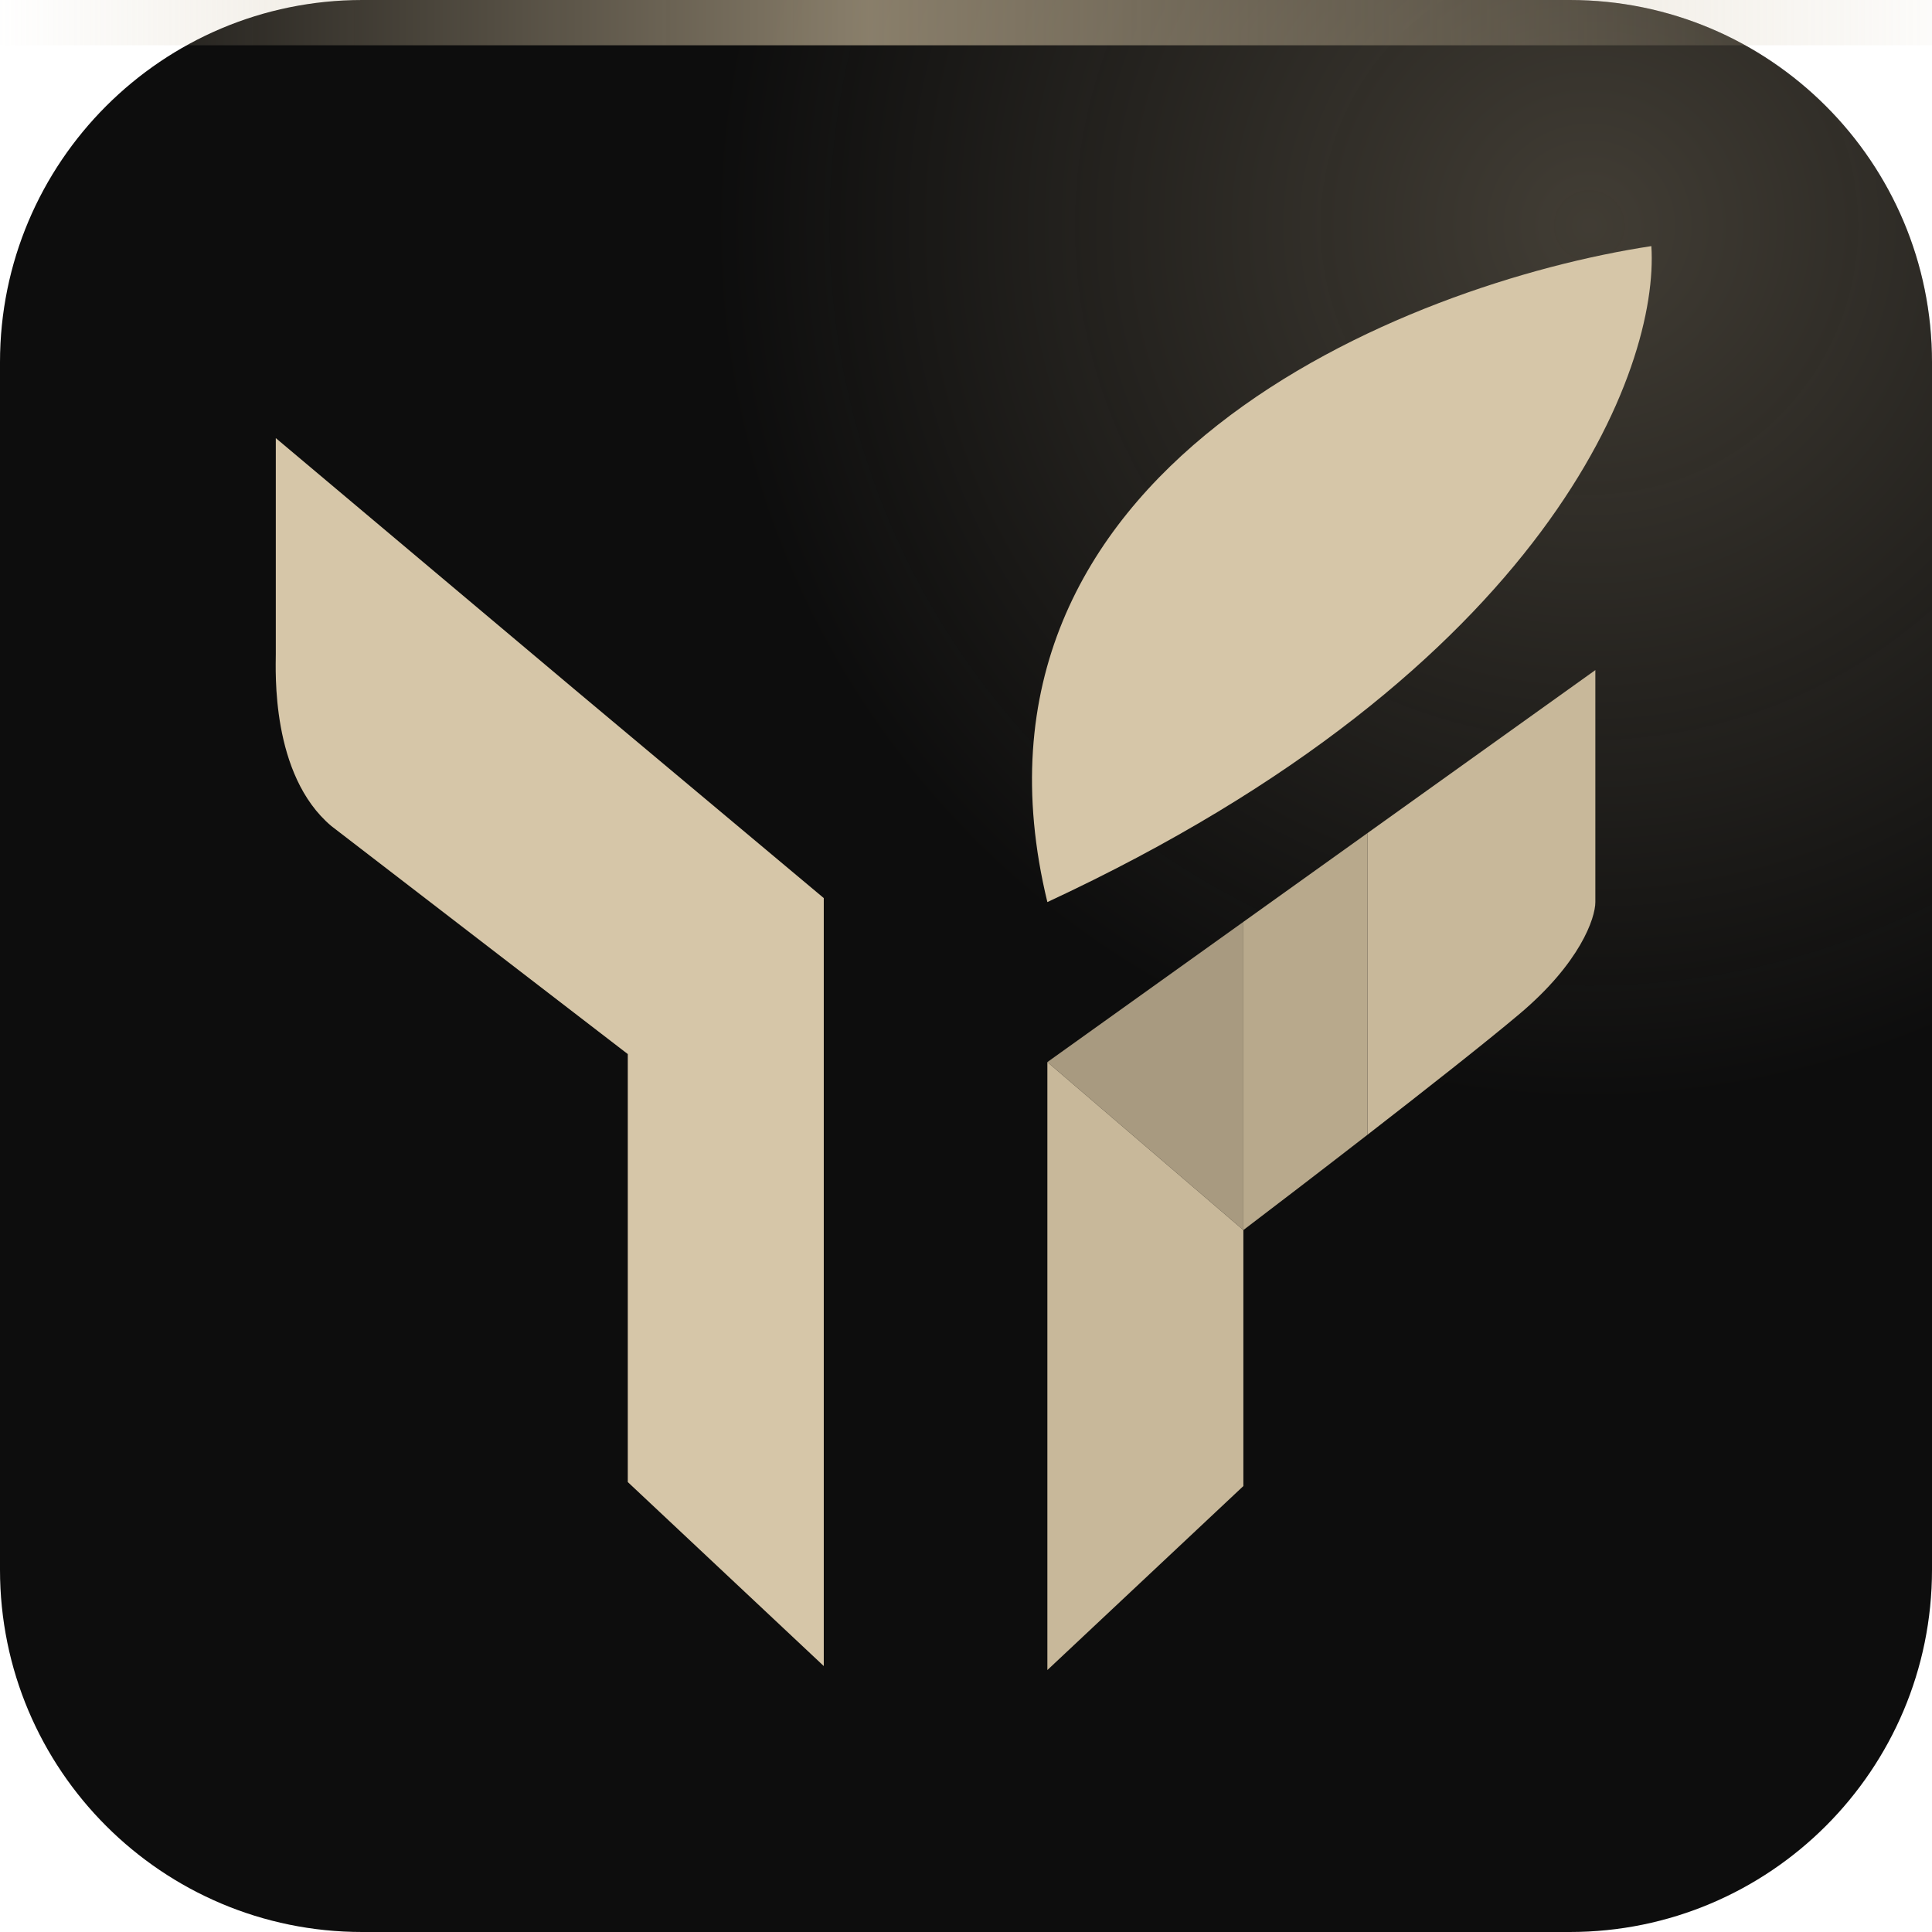
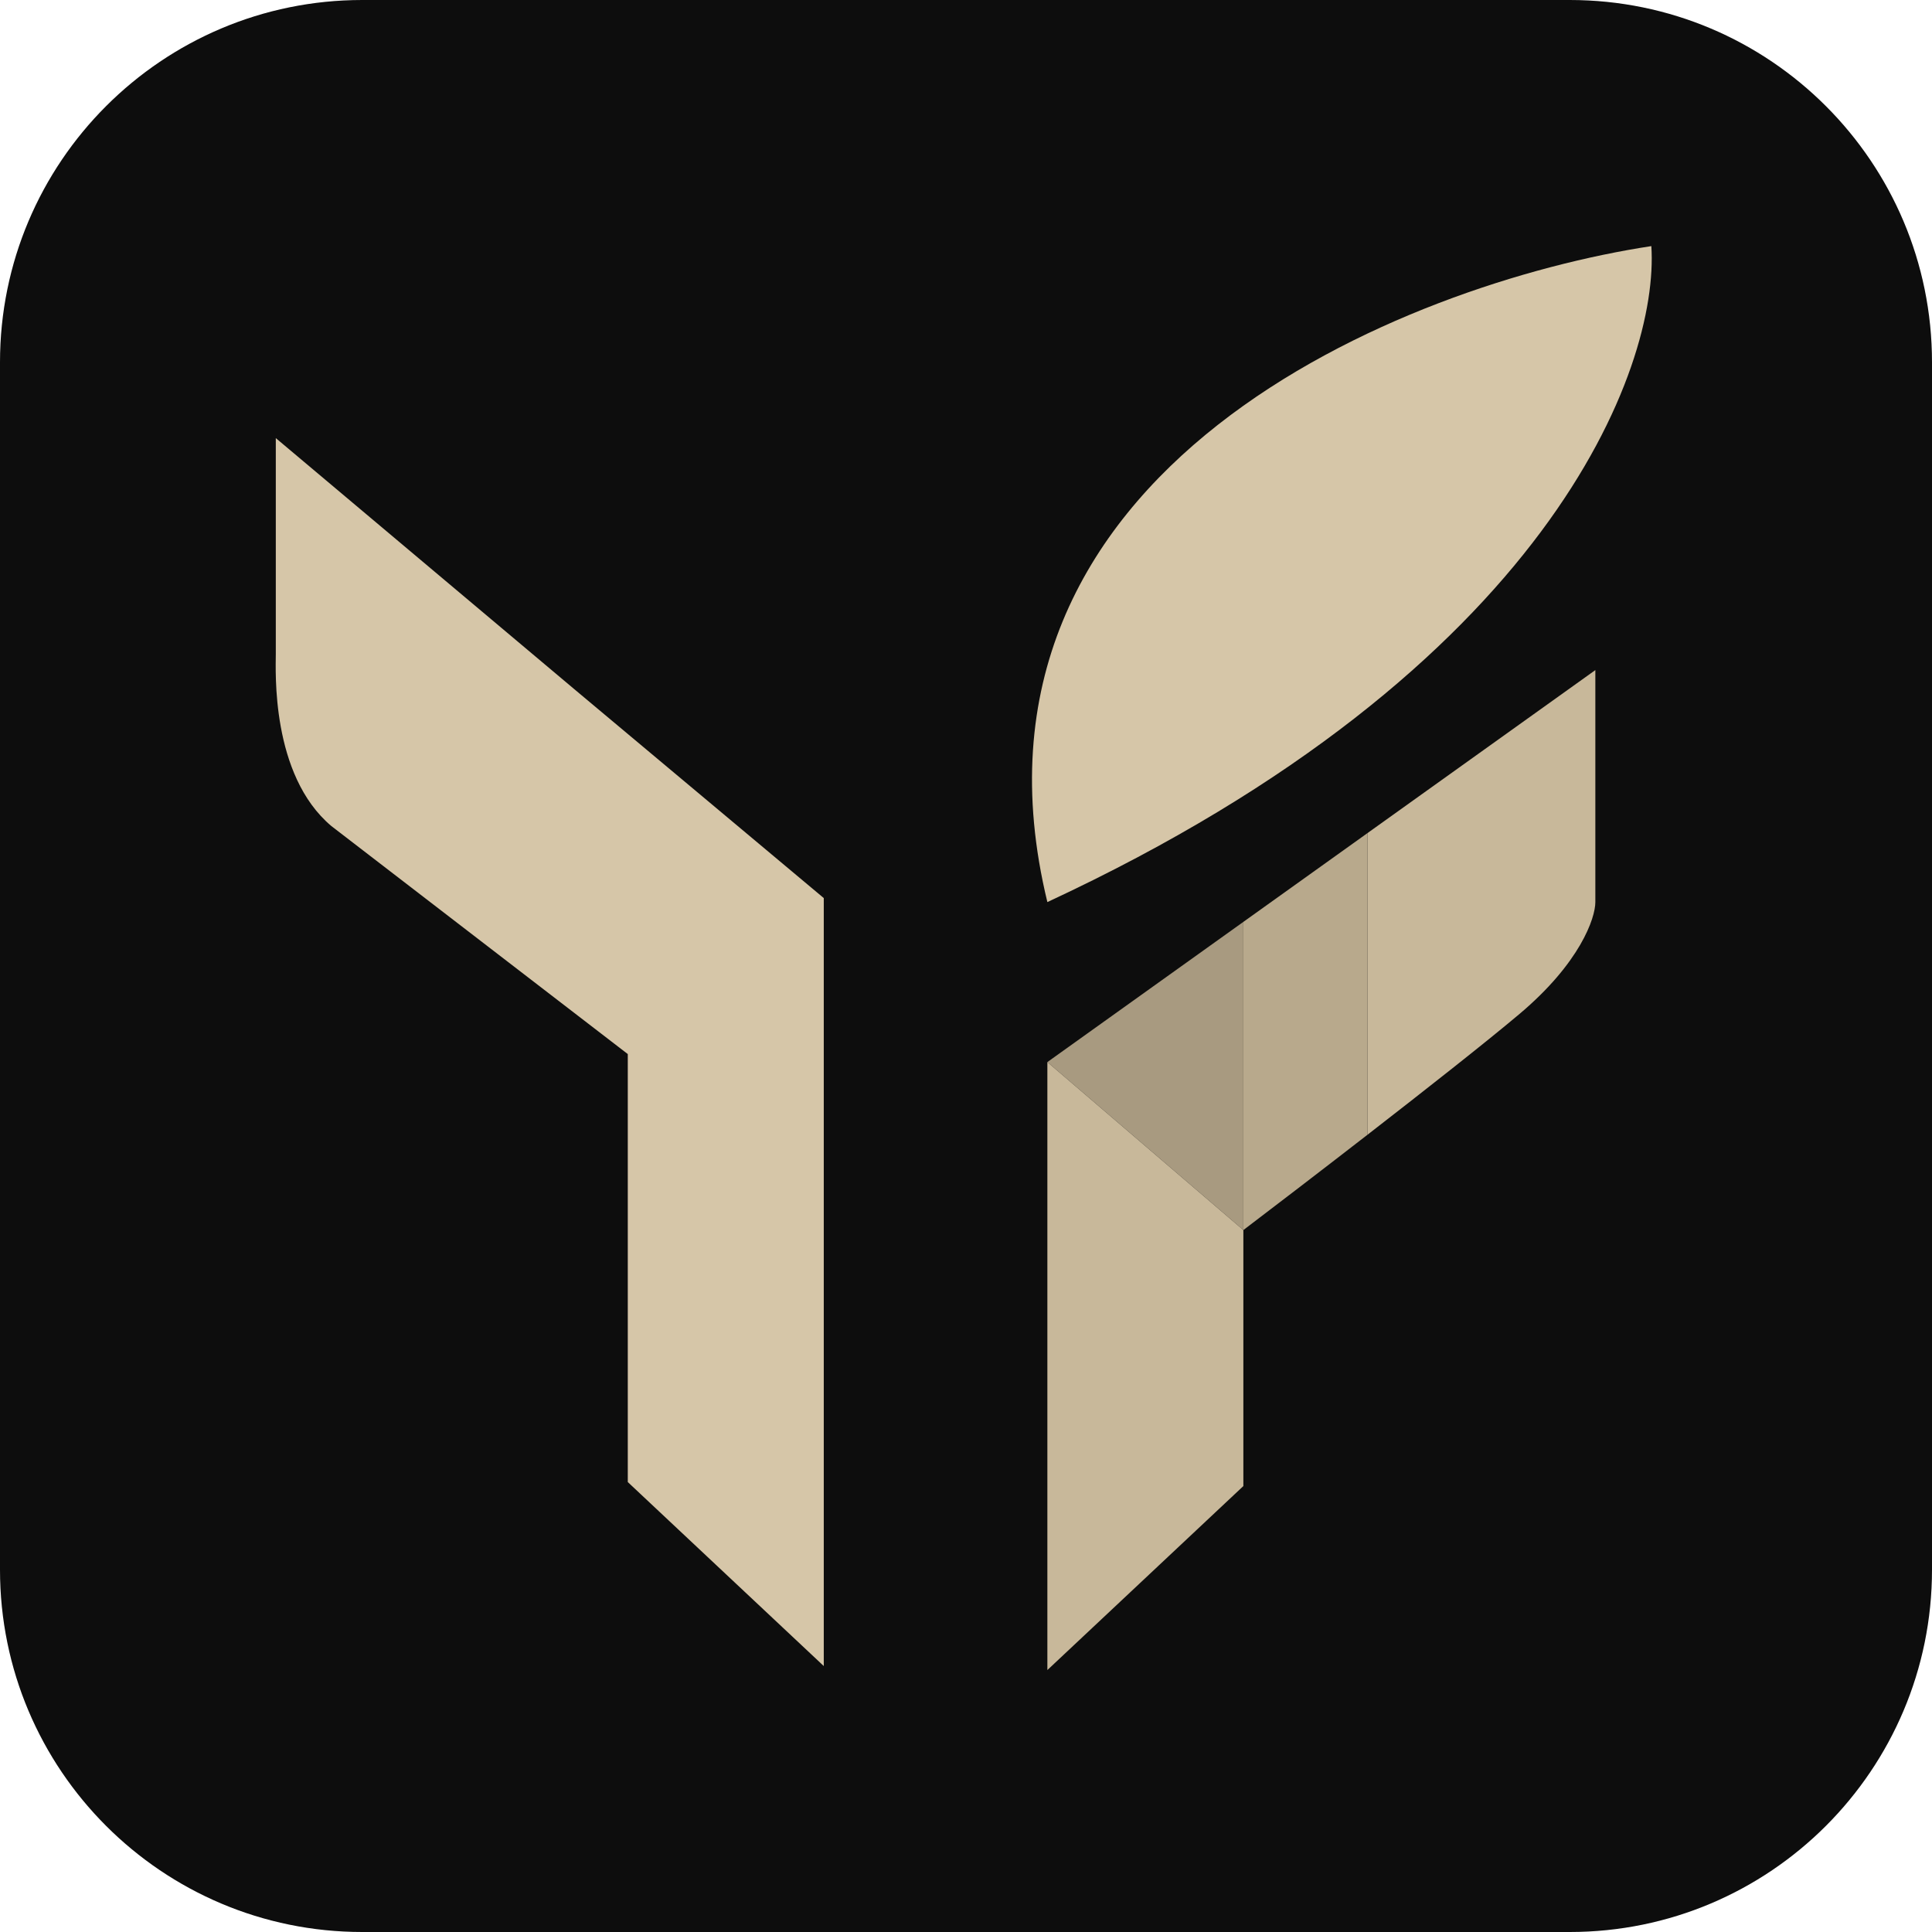
<svg xmlns="http://www.w3.org/2000/svg" width="64" height="64" viewBox="0 0 64 64" aria-label="arvo favicon">
-   <defs>
-     <radialGradient id="corner-glow" cx="82%" cy="12%" r="45%" gradientUnits="objectBoundingBox">
-       <stop offset="0%" stop-color="#C8B89A" stop-opacity="0.28" />
-       <stop offset="100%" stop-color="#C8B89A" stop-opacity="0" />
-     </radialGradient>
-     <linearGradient id="top-shimmer" x1="0%" y1="0%" x2="100%" y2="0%">
-       <stop offset="0%" stop-color="#C8B89A" stop-opacity="0" />
-       <stop offset="45%" stop-color="#C8B89A" stop-opacity="0.65" />
-       <stop offset="100%" stop-color="#C8B89A" stop-opacity="0.05" />
-     </linearGradient>
-   </defs>
  <rect width="64" height="64" rx="12" fill="#0D0D0D" />
-   <rect width="64" height="64" rx="12" fill="url(#corner-glow)" />
-   <rect width="64" height="1.5" rx="0" fill="url(#top-shimmer)" />
  <g transform="translate(9 8) scale(0.265)">
    <path d="M96.964 82.576C83.764 28.176 141.798 5.243 172.464 0.576C173.464 15.743 159.764 53.376 96.964 82.576Z" fill="#D6C6A8" />
    <path d="M165.464 82.576V53.576L136.964 73.963V111.674C144.263 106.015 151.778 100.102 155.964 96.576C163.564 90.176 165.464 84.576 165.464 82.576Z" fill="#C8B89A" />
    <path d="M121.464 85.051V123.576C125.207 120.732 131.014 116.287 136.964 111.674V73.963L121.464 85.051Z" fill="#B8A98C" />
    <path d="M96.964 102.576L121.464 123.576V85.051L96.964 102.576Z" fill="#A89A80" />
    <path d="M121.464 155.576V123.576L96.964 102.576V178.576L121.464 155.576Z" fill="#C8B89A" />
    <path d="M0.514 24.576V51.576C0.514 53.576 -0.136 66.676 7.464 73.076L44.514 101.576V155.076L69.014 178.076V82.076L37.964 56.076L0.514 24.576Z" fill="#D6C6A8" />
  </g>
</svg>
